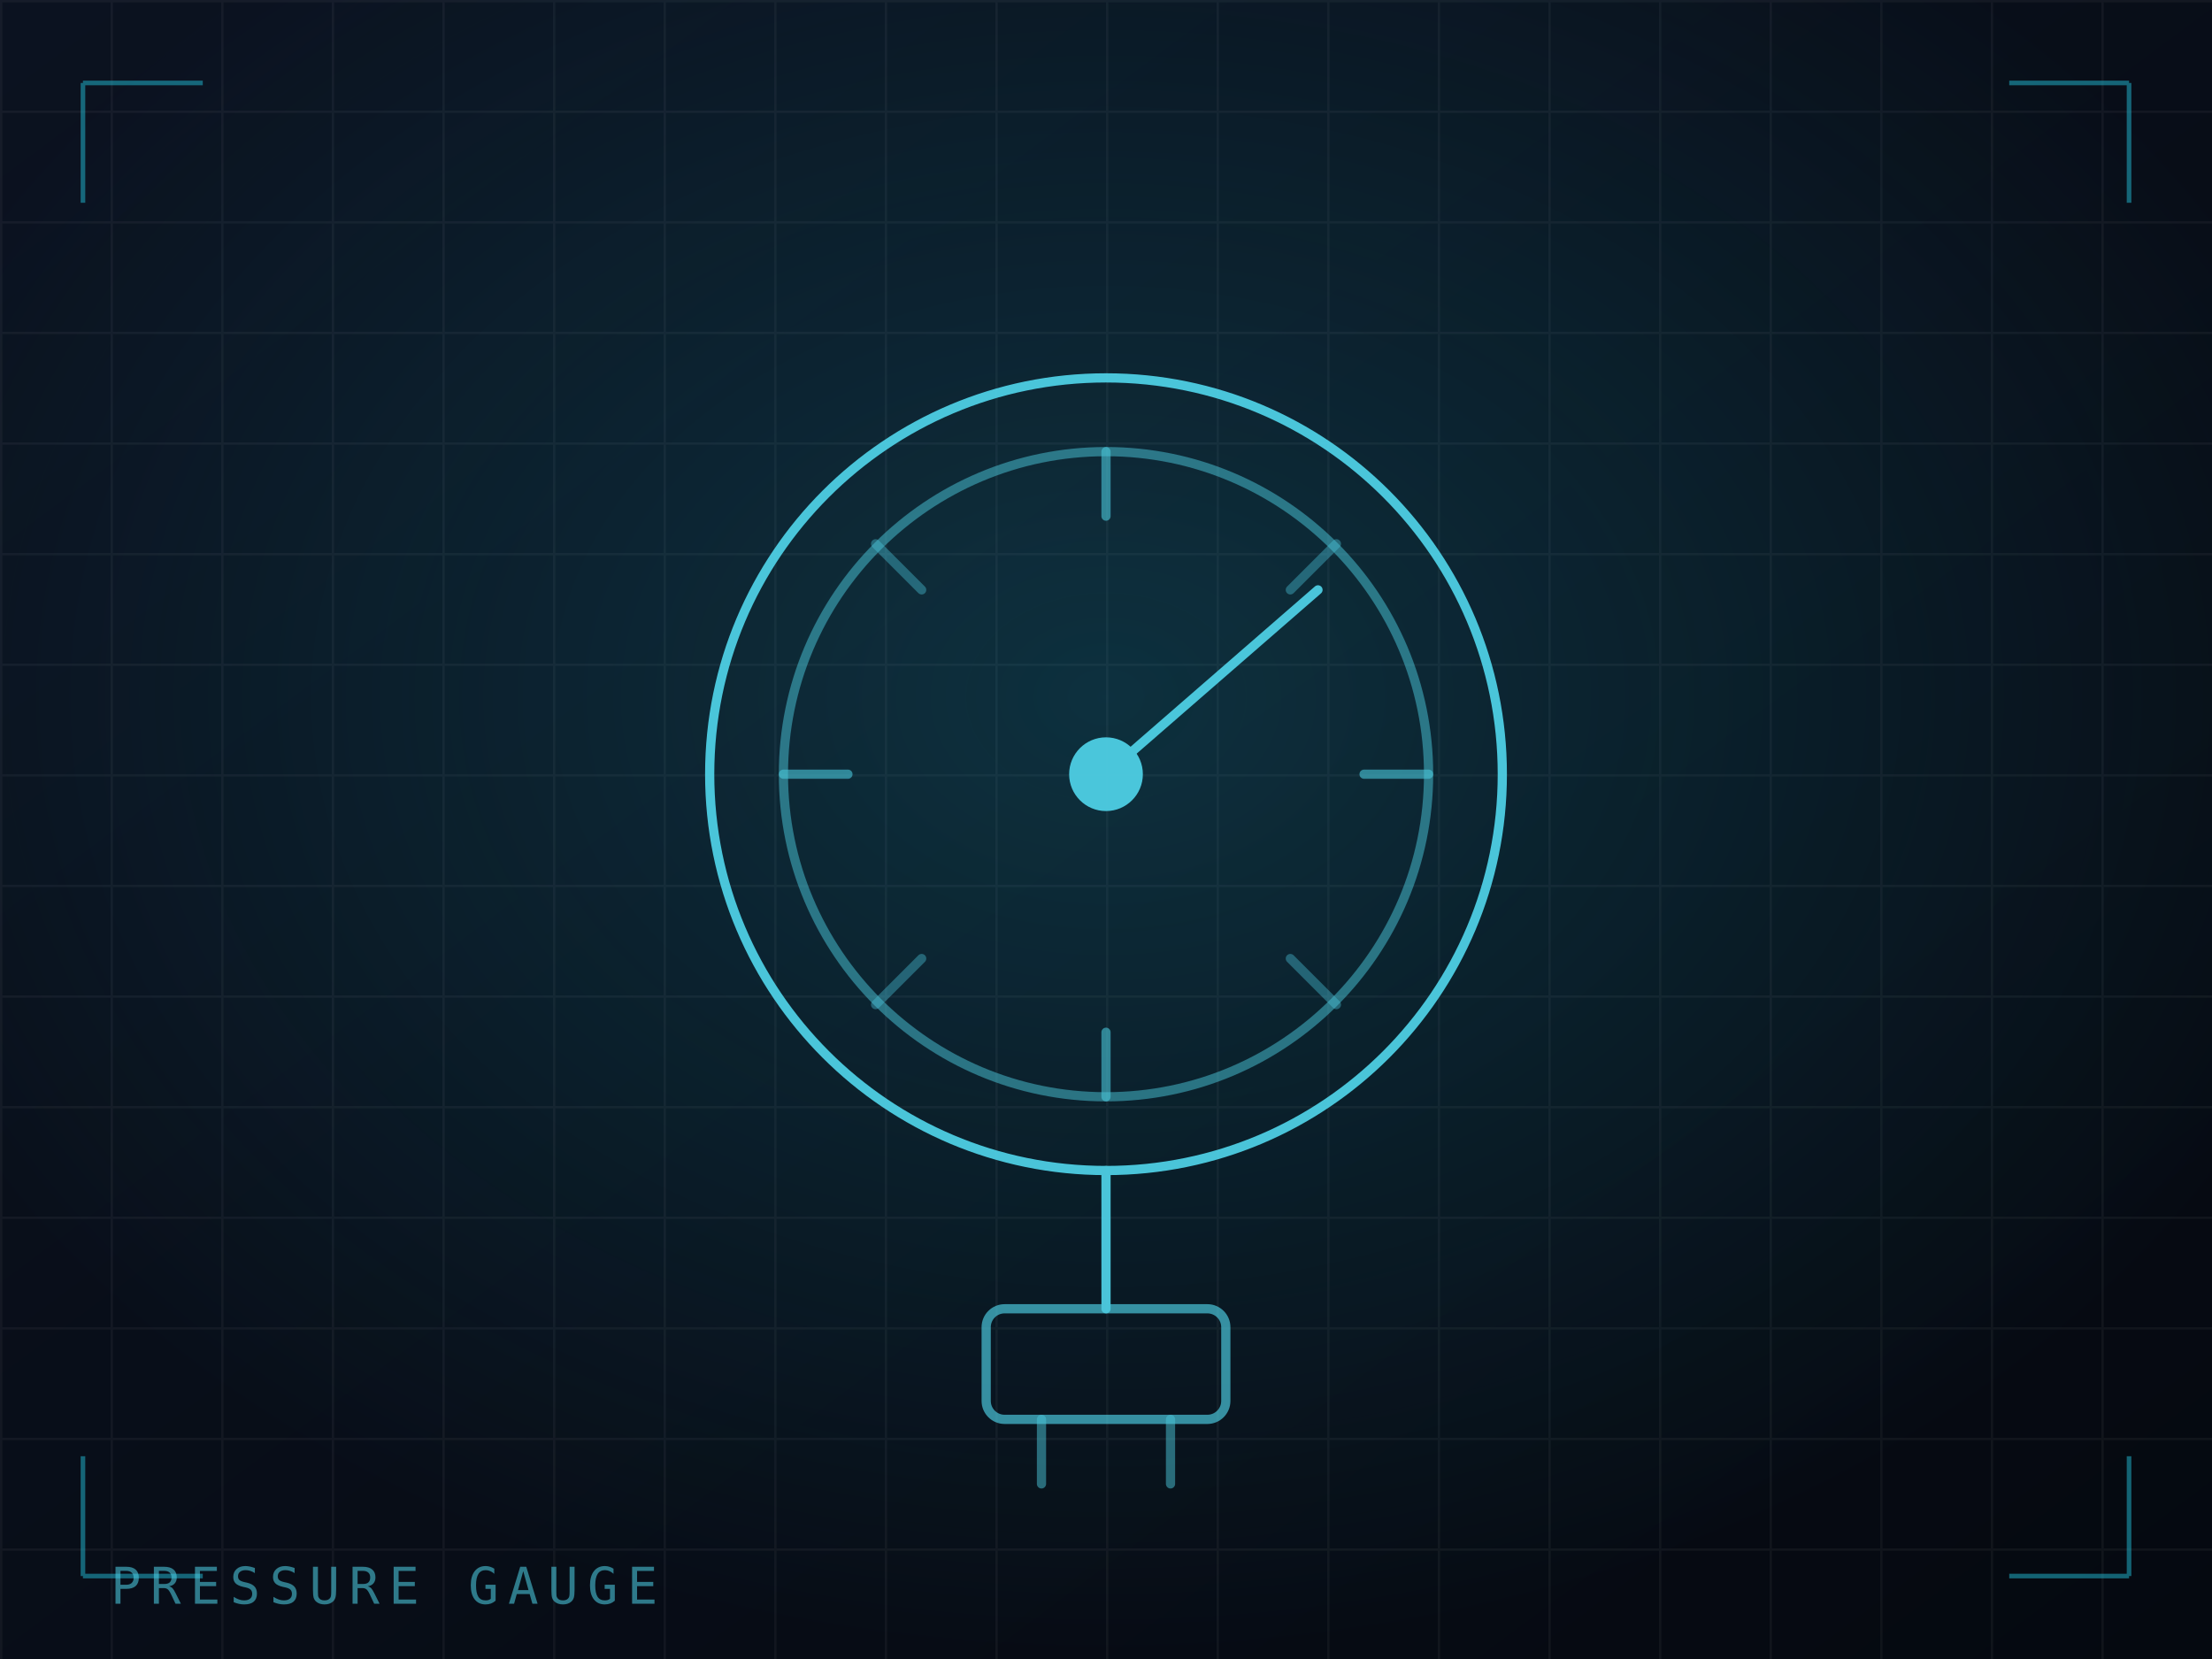
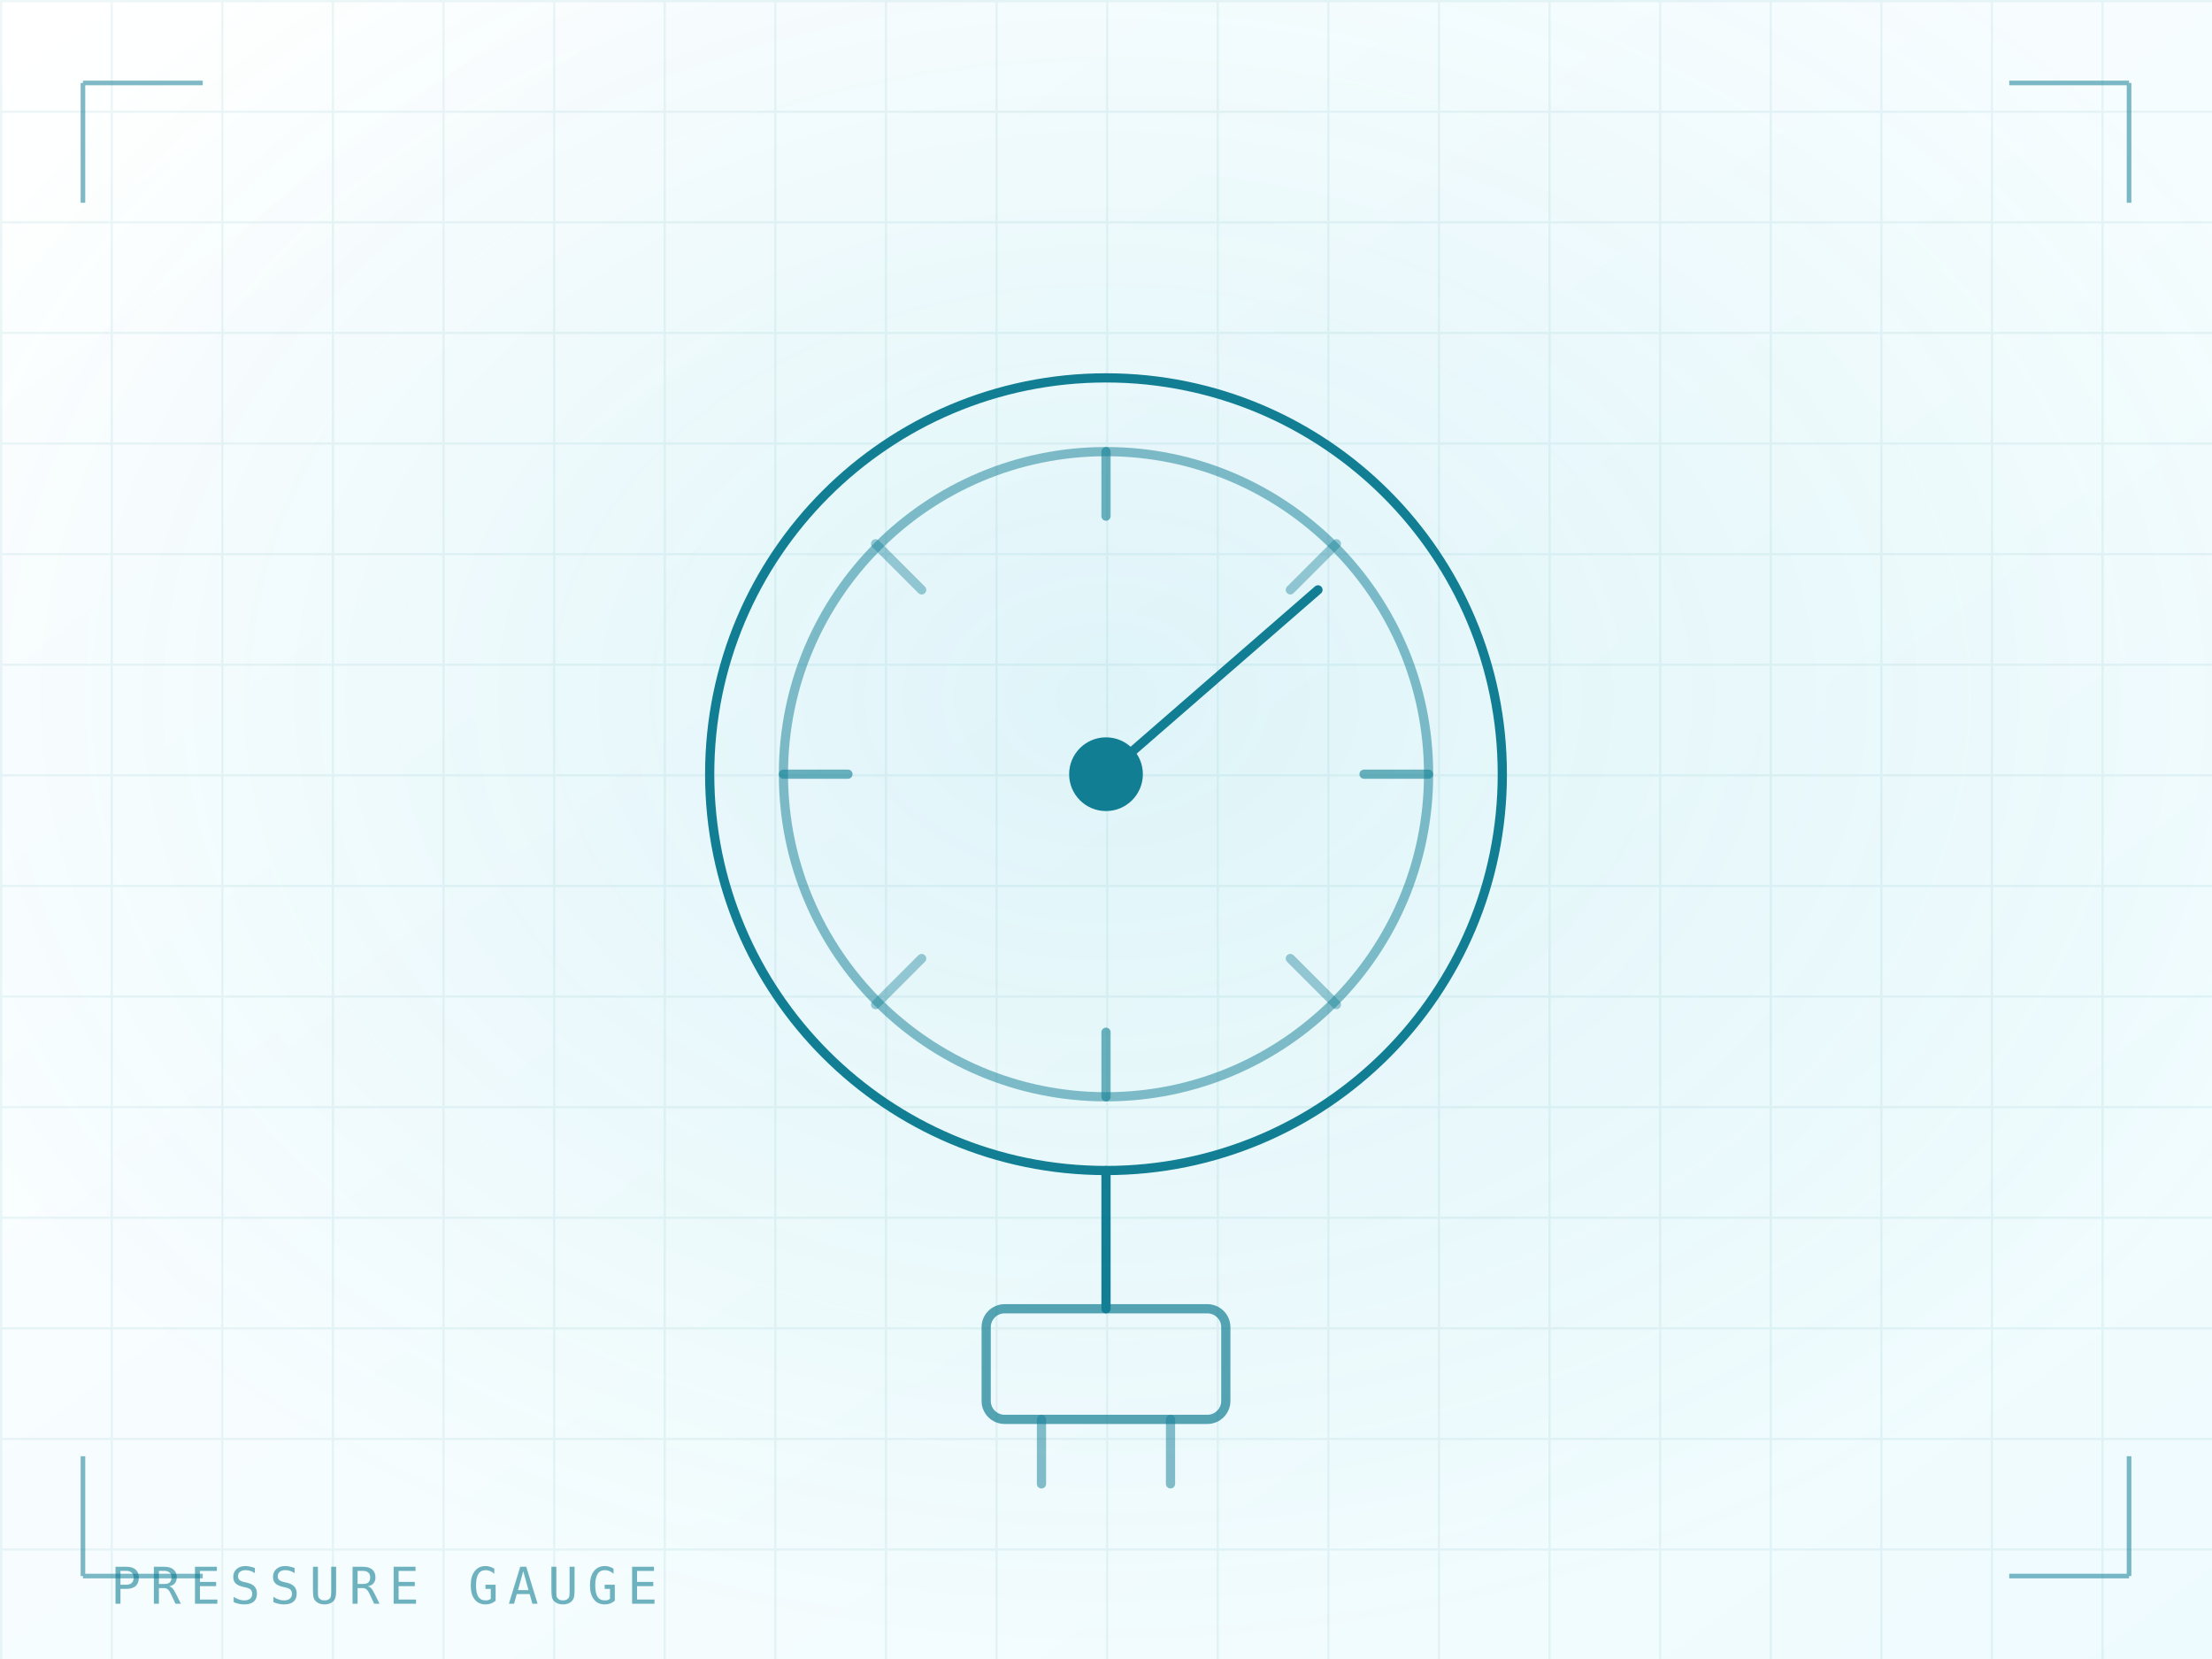
<svg xmlns="http://www.w3.org/2000/svg" viewBox="0 0 480 360" width="480" height="360" role="img" aria-label="PRESSURE GAUGE">
  <defs>
    <linearGradient id="bg-n3" x1="0" y1="0" x2="1" y2="1">
-       <stop offset="0" stop-color="#0b1220" />
-       <stop offset="1" stop-color="#050910" />
+       <stop offset="0" stop-color="#ffffff" />
+       <stop offset="1" stop-color="#eefbfe" />
    </linearGradient>
    <radialGradient id="glow-n3" cx="50%" cy="42%" r="58%">
-       <stop offset="0" stop-color="#22bcd6" stop-opacity=".2" />
-       <stop offset="1" stop-color="#22bcd6" stop-opacity="0" />
+       <stop offset="0" stop-color="#00a6c0" stop-opacity=".10" />
+       <stop offset="1" stop-color="#00a6c0" stop-opacity="0" />
    </radialGradient>
    <pattern id="grid-n3" width="24" height="24" patternUnits="userSpaceOnUse">
-       <path d="M24 0H0v24" fill="none" stroke="#ffffff" stroke-opacity=".045" stroke-width="1" />
+       <path d="M24 0H0v24" fill="none" stroke="#00748b" stroke-opacity=".07" stroke-width="1" />
    </pattern>
  </defs>
  <rect width="480" height="360" fill="url(#bg-n3)" />
  <rect width="480" height="360" fill="url(#grid-n3)" />
  <rect width="480" height="360" fill="url(#glow-n3)" />
-   <g fill="none" stroke="#4fd3e8" stroke-width="2" stroke-linecap="round" stroke-linejoin="round" opacity=".92">
+   <g fill="none" stroke="#00748b" stroke-width="2" stroke-linecap="round" stroke-linejoin="round" opacity=".92">
    <circle cx="240" cy="168" r="86" />
    <circle cx="240" cy="168" r="70" opacity=".5" />
-     <circle cx="240" cy="168" r="8" fill="#4fd3e8" stroke="none" />
+     <circle cx="240" cy="168" r="8" fill="#00748b" stroke="none" />
    <path d="M240 168l46-40" />
    <path d="M240 98v14M310 168h-14M240 238v-14M170 168h14" opacity=".6" />
    <path d="M190 118l10 10M290 118l-10 10M190 218l10-10M290 218l-10-10" opacity=".4" />
    <path d="M240 254v30" />
    <rect x="214" y="284" width="52" height="24" rx="4" opacity=".7" />
    <path d="M226 308v14M254 308v14" opacity=".5" />
  </g>
-   <g fill="none" stroke="#22bcd6" stroke-width="1" opacity=".5">
+   <g fill="none" stroke="#00748b" stroke-width="1" opacity=".5">
    <path d="M18 18h26M18 18v26M462 18h-26M462 18v26M18 342h26M18 342v-26M462 342h-26M462 342v-26" />
  </g>
-   <text x="24" y="348" fill="#4fd3e8" fill-opacity=".55" font-family="ui-monospace, monospace" font-size="11" letter-spacing="2">PRESSURE GAUGE</text>
+   <text x="24" y="348" fill="#00748b" fill-opacity=".55" font-family="ui-monospace, monospace" font-size="11" letter-spacing="2">PRESSURE GAUGE</text>
</svg>
